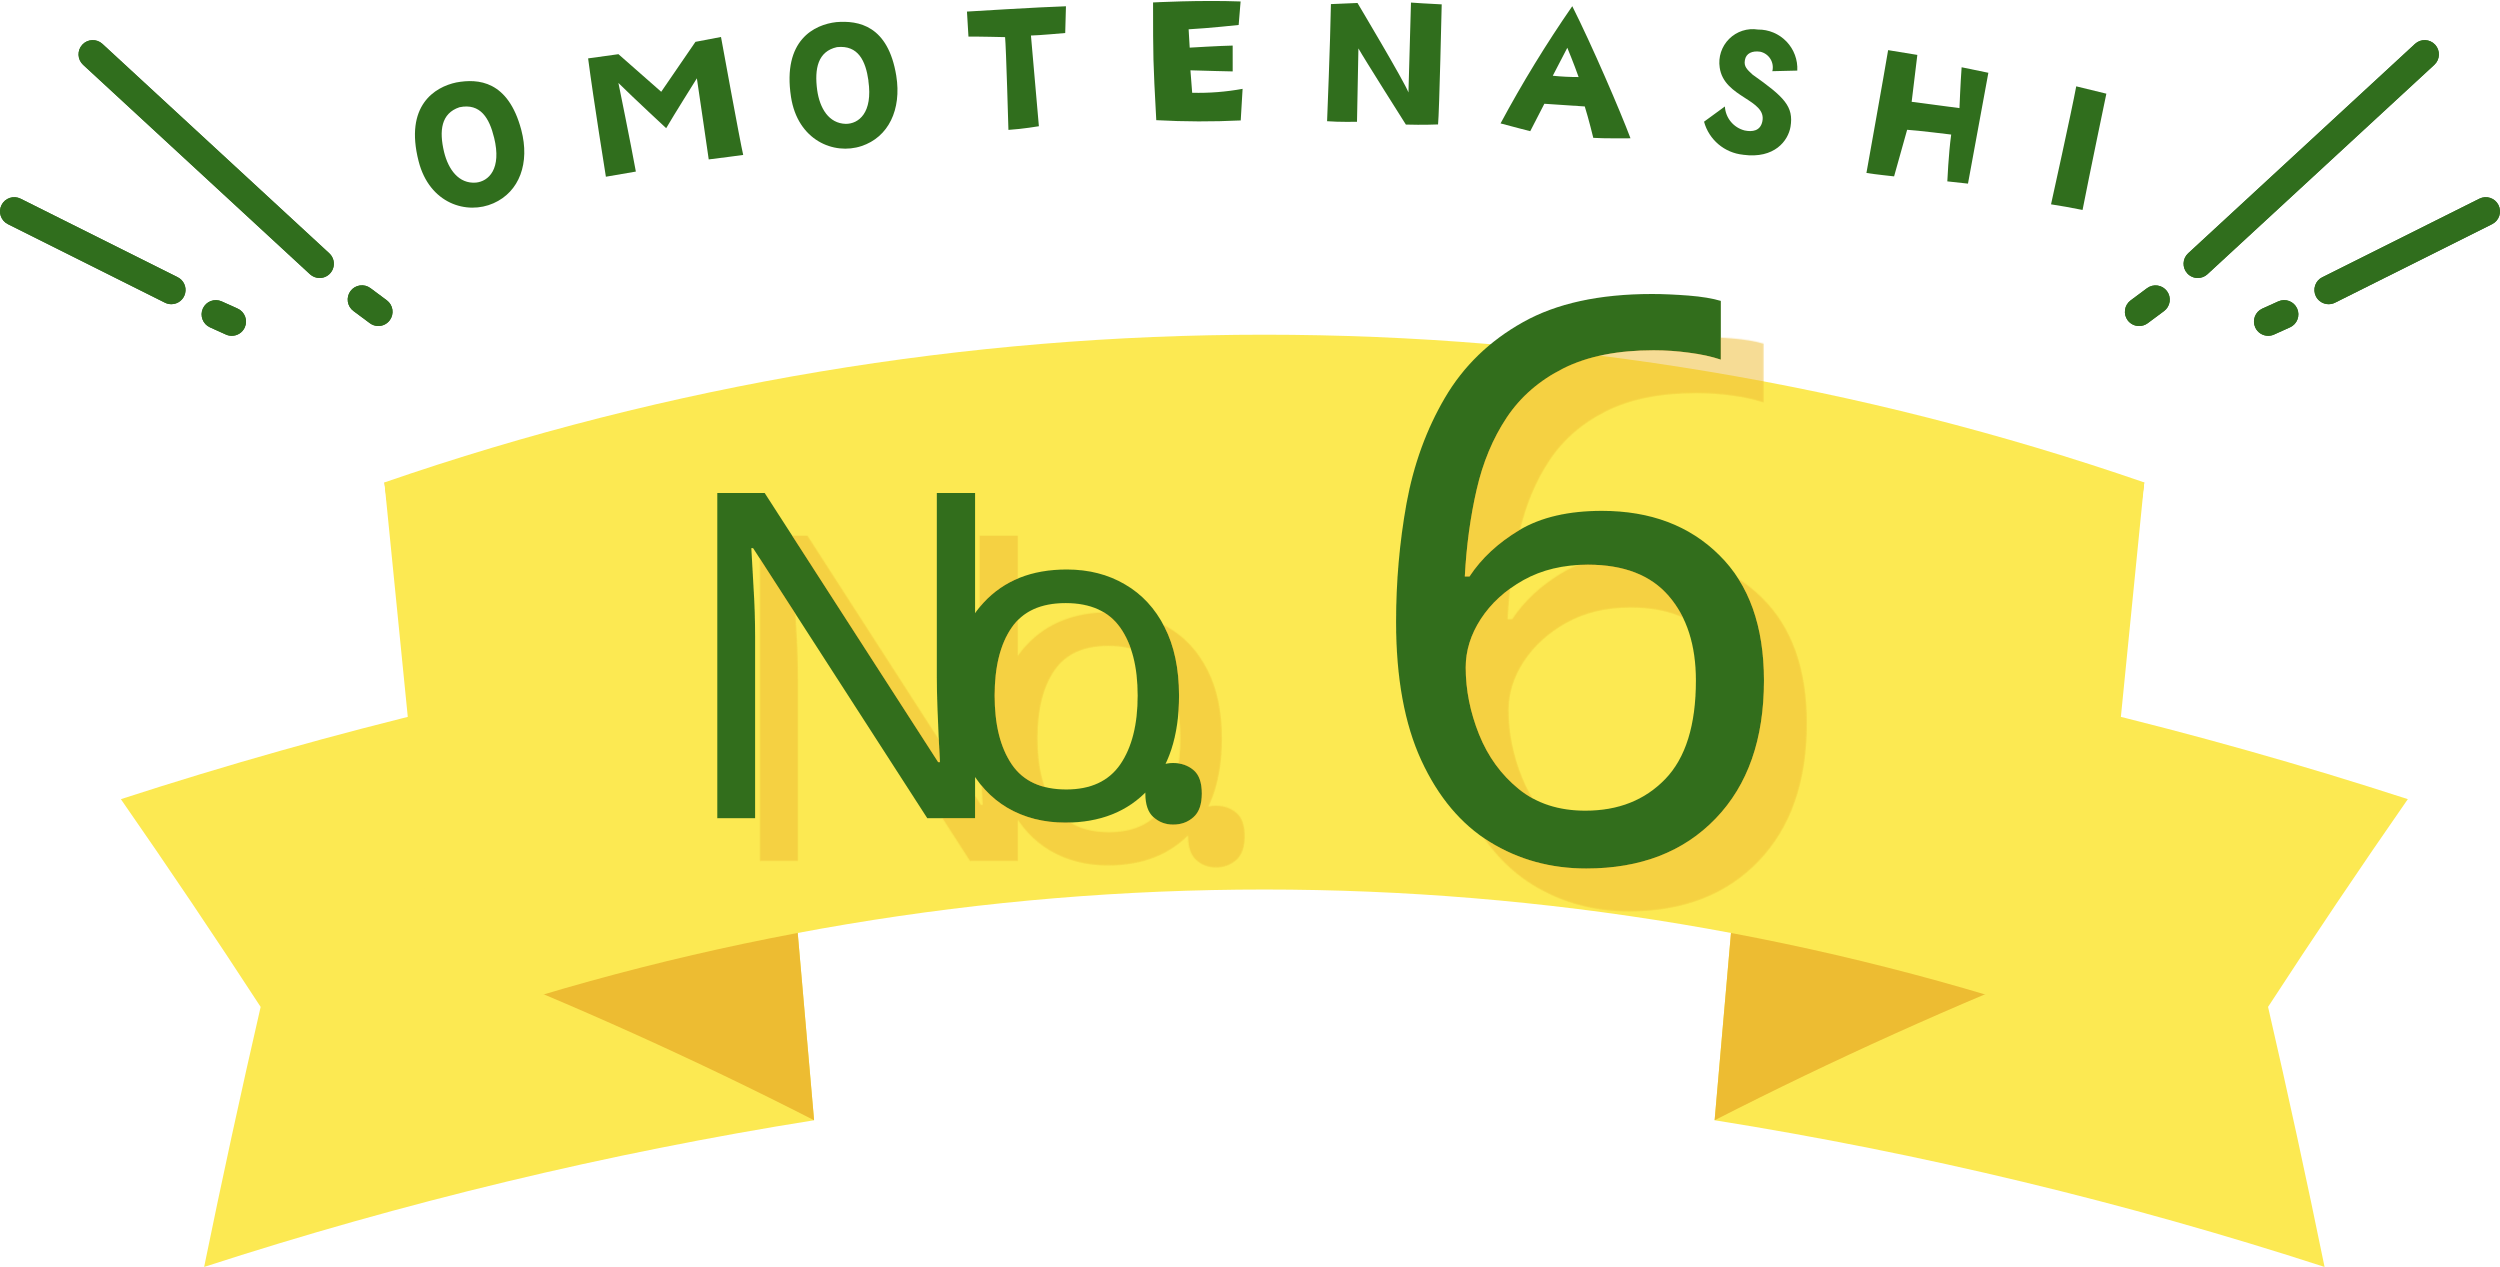
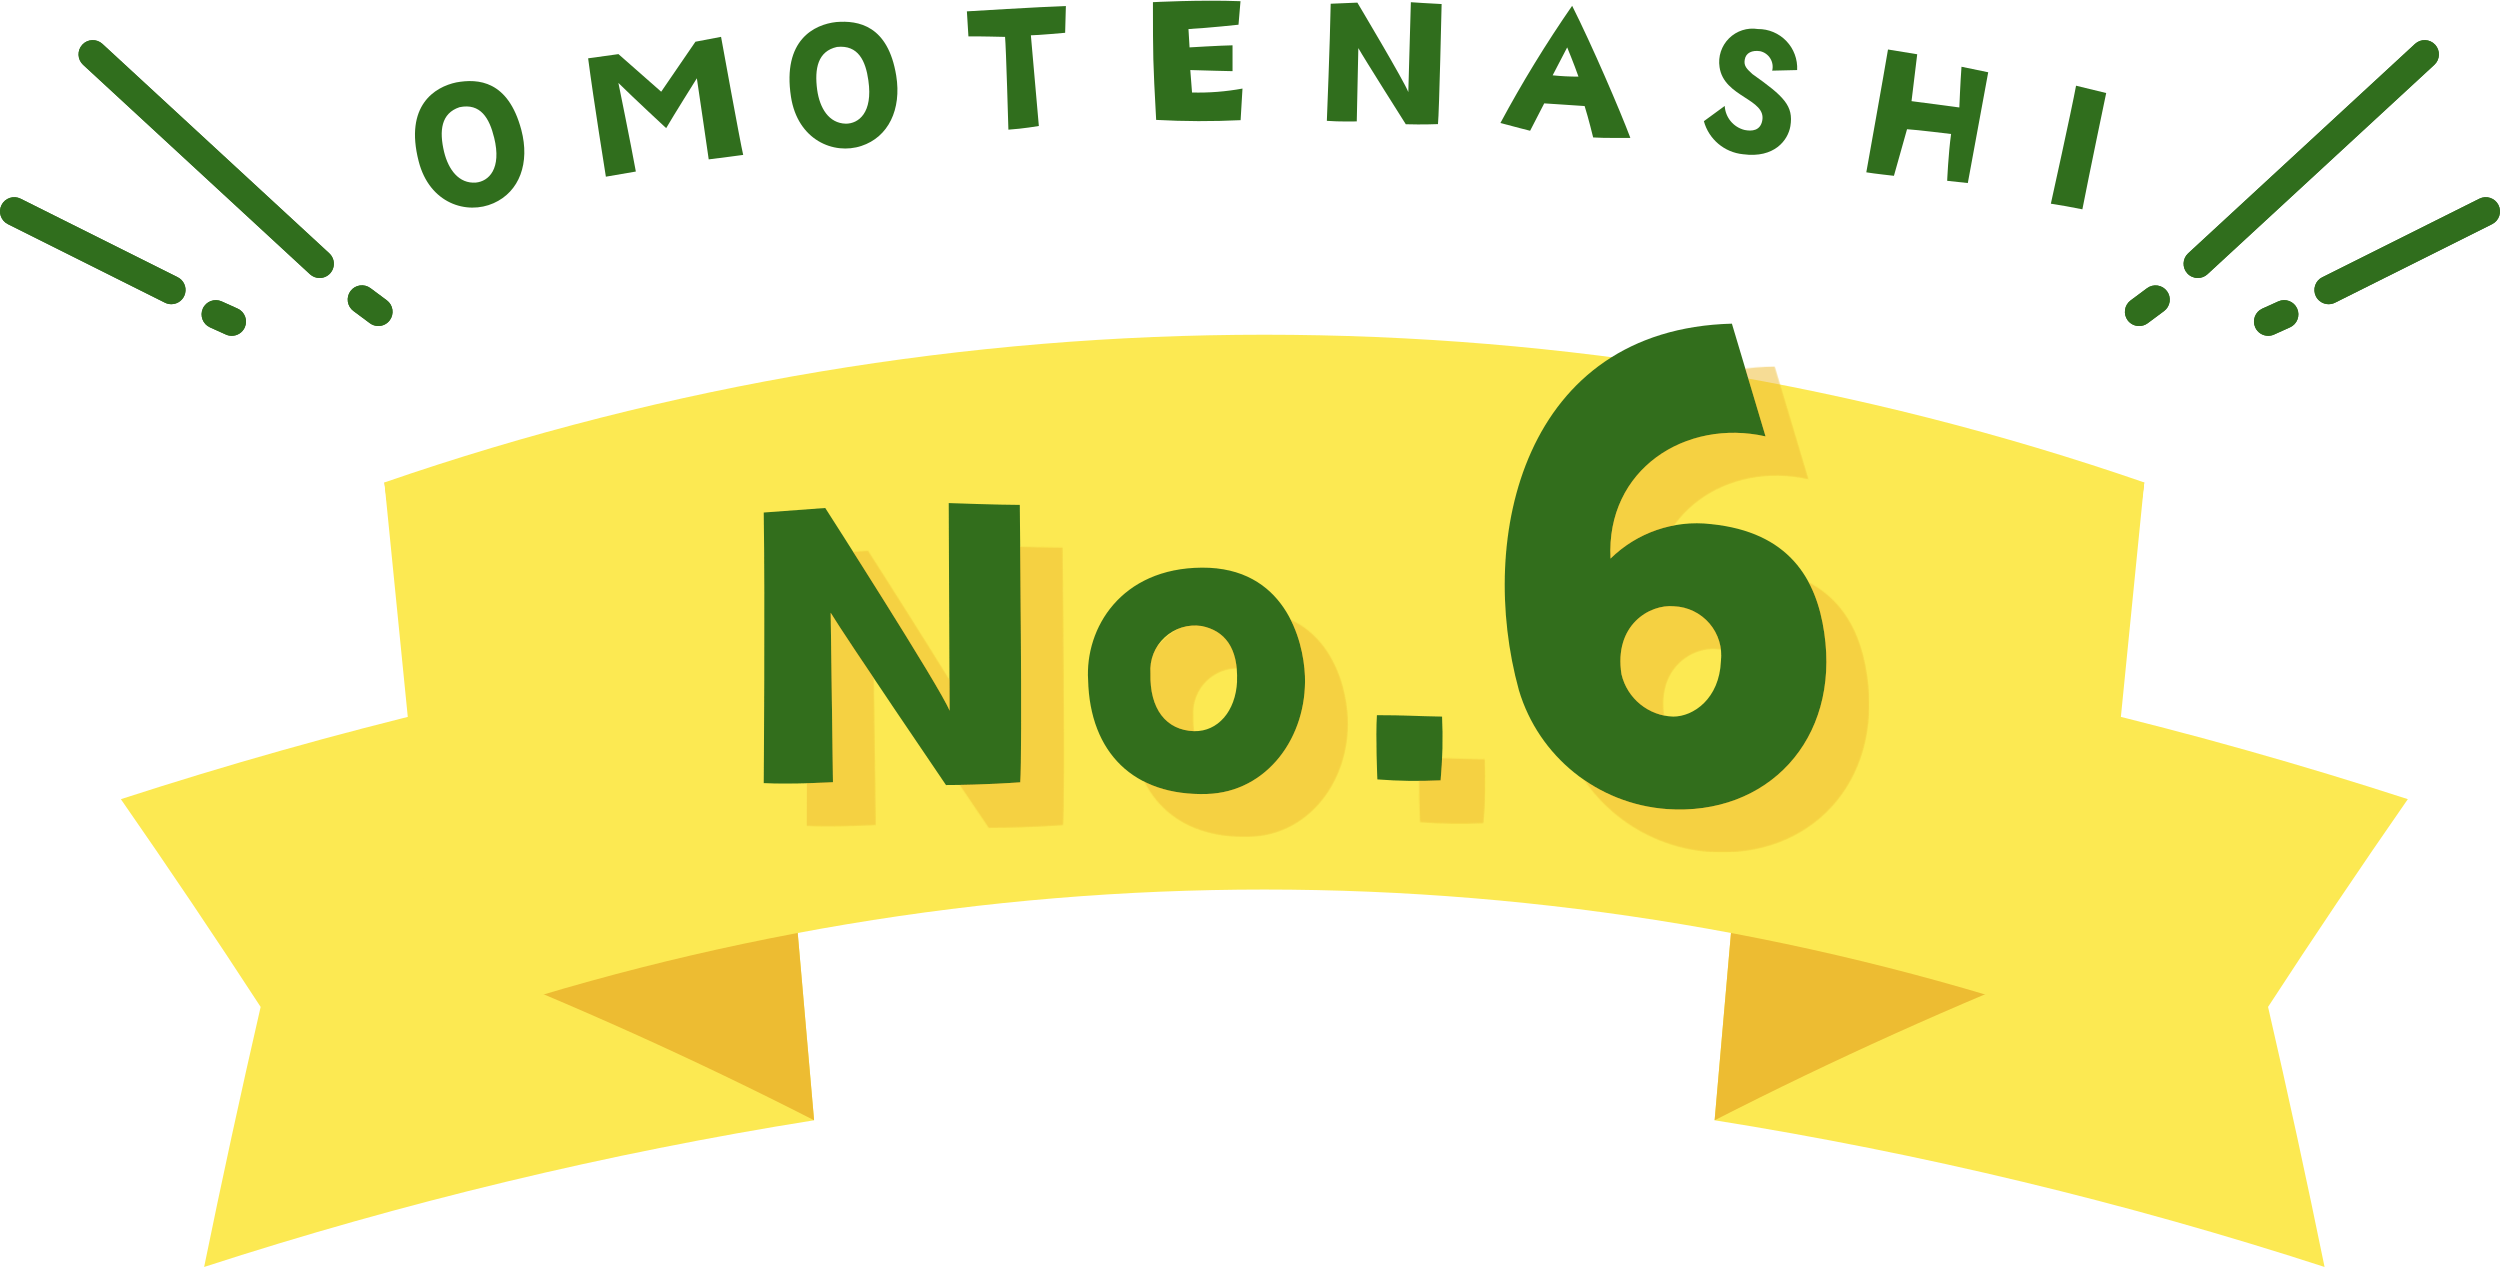
<svg xmlns="http://www.w3.org/2000/svg" width="175.624" height="89.003" viewBox="0 0 175.624 89.003">
  <defs>
    <style>
      .cls-1 {
        fill: #fce952;
      }

      .cls-2 {
        fill: #edbc32;
      }

-       .cls-3, .cls-4, .cls-5 {
+       .cls-3 {
        fill: #306e1d;
      }

-       .cls-3 {
-         font-size: 32px;
-         letter-spacing: -0.2em;
+       .cls-4 {
+         filter: url(#パス_8906);
      }

-       .cls-3, .cls-4 {
-         font-family: AB-kirigirisu;
-       }
- 
-       .cls-4 {
-         font-size: 55px;
-       }
- 
-       .cls-6 {
-         filter: url(#_6);
-       }
- 
-       .cls-7 {
-         filter: url(#No.);
+       .cls-5 {
+         filter: url(#パス_8903);
      }
    </style>
-     <filter id="No." x="46.544" y="29.483" width="65" height="35" filterUnits="userSpaceOnUse">
+     <filter id="パス_8903" x="53.656" y="35.338" width="50.685" height="23.454" filterUnits="userSpaceOnUse">
      <feOffset dx="3" dy="3" input="SourceAlpha" />
      <feGaussianBlur result="blur" />
      <feFlood flood-color="#edbc32" flood-opacity="0.518" />
      <feComposite operator="in" in2="blur" />
      <feComposite in="SourceGraphic" />
    </filter>
-     <filter id="_6" x="94.098" y="12.468" width="49" height="58" filterUnits="userSpaceOnUse">
+     <filter id="パス_8906" x="105.707" y="22.738" width="25.595" height="37.132" filterUnits="userSpaceOnUse">
      <feOffset dx="3" dy="3" input="SourceAlpha" />
      <feGaussianBlur result="blur-2" />
      <feFlood flood-color="#edbc32" flood-opacity="0.518" />
      <feComposite operator="in" in2="blur-2" />
      <feComposite in="SourceGraphic" />
    </filter>
  </defs>
-   <g id="グループ_1147" data-name="グループ 1147" transform="translate(-11559.521 -1666.784)">
-     <path id="パス_6522" data-name="パス 6522" class="cls-1" d="M48.7,207.226A283.356,283.356,0,0,0,5.849,217.531q1.869-9.141,3.97-18.267Q5.018,191.889,0,184.67a302.6,302.6,0,0,1,45.766-11.007q1.466,16.781,2.932,33.563" transform="translate(11568.013 1538.255)" />
-     <path id="パス_6523" data-name="パス 6523" class="cls-2" d="M69.965,200.56q-12.476-6.375-25.656-11.566-2.263-16.62-4.527-33.239Q53.749,160.733,67.033,167q1.466,16.781,2.932,33.563" transform="translate(11546.745 1544.921)" />
-     <path id="パス_6524" data-name="パス 6524" class="cls-1" d="M289.652,207.226A283.357,283.357,0,0,1,332.5,217.531q-1.869-9.141-3.97-18.267,4.8-7.376,9.819-14.595a302.6,302.6,0,0,0-45.766-11.007q-1.466,16.781-2.932,33.563" transform="translate(11390.321 1538.255)" />
-     <path id="パス_6525" data-name="パス 6525" class="cls-2" d="M289.652,200.56q12.476-6.375,25.656-11.566l4.526-33.239Q305.868,160.733,292.584,167q-1.466,16.781-2.932,33.563" transform="translate(11390.321 1544.921)" />
-     <path id="パス_6526" data-name="パス 6526" class="cls-1" d="M159.59,190.132a177.59,177.59,0,0,0-115.987,0q-1.91-19.167-3.821-38.334a189.284,189.284,0,0,1,123.628,0q-1.911,19.167-3.821,38.334" transform="translate(11546.744 1548.877)" />
-     <g class="cls-7" transform="matrix(1, 0, 0, 1, 11559.52, 1666.78)">
-       <text id="No.-2" data-name="No." class="cls-3" transform="translate(77.54 57.48)">
-         <tspan x="-30.256" y="0">No.</tspan>
-       </text>
+   <g id="グループ_1178" data-name="グループ 1178" transform="translate(-11226.41 -7047.903)">
+     <path id="パス_6522" data-name="パス 6522" class="cls-1" d="M48.7,207.226A283.356,283.356,0,0,0,5.849,217.531q1.869-9.141,3.97-18.267Q5.018,191.889,0,184.67a302.6,302.6,0,0,1,45.766-11.007q1.466,16.781,2.932,33.563" transform="translate(11234.901 6919.375)" />
+     <path id="パス_6523" data-name="パス 6523" class="cls-2" d="M69.965,200.56q-12.476-6.375-25.656-11.566-2.263-16.62-4.527-33.239Q53.749,160.733,67.033,167q1.466,16.781,2.932,33.563" transform="translate(11213.634 6926.041)" />
+     <path id="パス_6524" data-name="パス 6524" class="cls-1" d="M289.652,207.226A283.357,283.357,0,0,1,332.5,217.531q-1.869-9.141-3.97-18.267,4.8-7.376,9.819-14.595a302.6,302.6,0,0,0-45.766-11.007q-1.466,16.781-2.932,33.563" transform="translate(11057.21 6919.375)" />
+     <path id="パス_6525" data-name="パス 6525" class="cls-2" d="M289.652,200.56q12.476-6.375,25.656-11.566l4.526-33.239Q305.868,160.733,292.584,167q-1.466,16.781-2.932,33.563" transform="translate(11057.21 6926.041)" />
+     <path id="パス_6526" data-name="パス 6526" class="cls-1" d="M159.59,190.132a177.59,177.59,0,0,0-115.987,0q-1.91-19.167-3.821-38.334a189.284,189.284,0,0,1,123.628,0q-1.911,19.167-3.821,38.334" transform="translate(11213.633 6929.997)" />
+     <g class="cls-5" transform="matrix(1, 0, 0, 1, 11226.41, 7047.9)">
+       <path id="パス_8903-2" data-name="パス 8903" class="cls-3" d="M-10.832-7.552c-.608-1.568-8.736-14.24-8.736-14.24l-4.32.32c.1,6.24,0,19.008,0,19.008,1.952.1,4.864-.064,4.864-.064l-.16-11.9c1.024,1.7,8.1,12.1,8.1,12.1,2.688,0,5.216-.192,5.216-.192.16-1.856-.032-19.488-.032-19.488-1.44,0-4.992-.128-4.992-.128ZM6.9-17.6c-5.7.032-8.224,4.256-8,7.9.128,5.088,3.2,8.16,8.352,8,4.224-.128,7.04-4,6.88-8.288C14.032-12.544,12.688-17.632,6.9-17.6Zm2.464,8c-.1,2.08-1.344,3.52-3.008,3.488C4.368-6.176,3.216-7.68,3.28-10.176A3.129,3.129,0,0,1,6.864-13.5C8.464-13.184,9.456-12,9.36-9.6Zm14.3,6.944a32.767,32.767,0,0,0,.1-4.48c-1.888-.032-2.592-.1-4.576-.1-.1,1.5.032,4.512.032,4.512A36.122,36.122,0,0,0,23.664-2.656Z" transform="translate(77.54 57.48)" />
    </g>
-     <g class="cls-6" transform="matrix(1, 0, 0, 1, 11559.52, 1666.78)">
-       <text id="_6-2" data-name="6" class="cls-4" transform="translate(117.1 60.47)">
-         <tspan x="-22.055" y="0">6</tspan>
-       </text>
+     <g class="cls-4" transform="matrix(1, 0, 0, 1, 11226.41, 7047.9)">
+       <path id="パス_8906-2" data-name="パス 8906" class="cls-3" d="M-10.4-11.99A11.733,11.733,0,0,0,0-3.63c7.04.495,12.155-4.84,11.055-12.375C10.505-19.8,8.58-23.1,3.08-23.65a8.639,8.639,0,0,0-7.04,2.42c-.33-6.27,5.28-9.845,10.89-8.58L4.565-37.73C-10.065-37.345-13.365-22.77-10.4-11.99ZM.495-17.875a3.453,3.453,0,0,1,3.3,3.85c-.11,2.64-1.925,3.9-3.355,3.9a3.867,3.867,0,0,1-3.63-2.97C-3.74-16.555-1.21-18.04.495-17.875Z" transform="translate(117.1 60.47)" />
    </g>
-     <path id="パス_8652" data-name="パス 8652" class="cls-5" d="M7.474,7.6c.574,2.331-.2,4.341-2.037,5.117-1.881.8-4.5-.04-5.21-3.036-.938-3.939,1.231-5.2,2.744-5.492C4.5,3.935,6.609,4.109,7.474,7.6m-1.922.5c-.3-1.339-.906-2.45-2.39-2.166-1.3.405-1.467,1.622-1.137,3.125.282,1.243,1,2.263,2.2,2.188.888-.072,1.84-.917,1.329-3.147" transform="matrix(1, -0.017, 0.017, 1, 11588.538, 1668.437)" />
-     <path id="パス_8653" data-name="パス 8653" class="cls-5" d="M18.164,2l1.8-.311S21.187,9.119,21.382,10c0,0-1.859.221-2.426.273,0,0-.632-4.968-.736-5.709,0,0-1.739,2.669-2.215,3.465,0,0-2.252-2.161-3.3-3.232,0,0,.813,4.368,1.119,6.243l-2.111.326s-.776-5.4-1.107-8.332l2.135-.259L15.7,5.467Z" transform="matrix(1, -0.017, 0.017, 1, 11590.179, 1668.032)" />
-     <path id="パス_8654" data-name="パス 8654" class="cls-5" d="M30.331,4.752c.341,2.376-.625,4.3-2.533,4.891-1.95.609-4.47-.485-4.886-3.537-.544-4.013,1.74-5.055,3.272-5.2,1.55-.1,3.631.283,4.147,3.841m-1.962.3C28.2,3.691,27.709,2.527,26.2,2.663c-1.339.274-1.62,1.468-1.441,3,.157,1.266.771,2.352,1.971,2.4.892.016,1.923-.731,1.635-3" transform="matrix(1, -0.017, 0.017, 1, 11592.073, 1667.877)" />
-     <path id="パス_8655" data-name="パス 8655" class="cls-5" d="M38.151,2.192,38.6,8.572s-1.146.177-2.143.221c0,0-.066-5.869-.124-6.519,0,0-1.933-.081-2.572-.08L33.686.434S38.909.2,40.644.18l-.083,1.877s-1.951.142-2.41.135" transform="matrix(1, -0.017, 0.017, 1, 11593.757, 1667.736)" />
-     <path id="パス_8656" data-name="パス 8656" class="cls-5" d="M45.013.044s3.3-.12,6.151.036L51,1.728s-2.092.192-3.519.245l.053,1.289s2.189-.095,3.021-.094l-.03,1.815s-2.2-.085-2.966-.128l.095,1.579A17.151,17.151,0,0,0,51.2,6.218l-.169,2.217A57.352,57.352,0,0,1,45.1,8.316c-.159-4.309-.147-4.309-.085-8.272" transform="matrix(1, -0.017, 0.017, 1, 11595.508, 1667.677)" />
-     <path id="パス_8657" data-name="パス 8657" class="cls-5" d="M61.5.317s1.533.132,2.156.163c0,0-.3,7.628-.4,8.428,0,0-1.1.029-2.26-.029,0,0-2.836-4.65-3.242-5.405l-.187,5.151s-1.263.007-2.1-.076c0,0,.317-5.52.409-8.22L57.743.282s3.243,5.655,3.472,6.346Z" transform="matrix(1, -0.017, 0.017, 1, 11597.137, 1667.693)" />
-     <path id="パス_8658" data-name="パス 8658" class="cls-5" d="M71.186.7c1.32,2.736,3.254,7.441,3.931,9.347,0,0-1.964-.012-2.613-.076,0,0-.3-1.339-.561-2.215,0,0-1.175-.1-2.834-.237L68.085,9.428s-1.208-.328-2.076-.581A85.413,85.413,0,0,1,71.186.7m.36,4.983c-.3-.908-.758-2.068-.758-2.068L69.734,5.562a17.259,17.259,0,0,0,1.813.122" transform="matrix(1, -0.017, 0.017, 1, 11598.775, 1667.729)" />
-     <path id="パス_8659" data-name="パス 8659" class="cls-5" d="M81.09,11.088A3.172,3.172,0,0,1,78.381,8.72l1.482-1.044a1.843,1.843,0,0,0,1.362,1.71c.529.119,1.1.061,1.252-.616.351-1.546-2.665-1.7-2.931-3.828a2.347,2.347,0,0,1,2.734-2.628,2.738,2.738,0,0,1,2.711,2.929l-1.753.012a1.124,1.124,0,0,0-.823-1.381c-.559-.095-1.007.092-1.091.571-.092.448.142.664.523,1.028,2.189,1.606,2.863,2.278,2.6,3.711-.183.967-1.152,2.241-3.358,1.906" transform="matrix(1, -0.017, 0.017, 1, 11600.7, 1667.945)" />
-     <path id="パス_8660" data-name="パス 8660" class="cls-5" d="M95.015,4.991l1.868.419s-1.427,7.052-1.564,7.76l-1.448-.183s.114-1.9.327-3.283c0,0-2.391-.337-3.088-.388l-.972,3.257S88.733,12.4,88.2,12.3c0,0,1.4-7.114,1.67-8.6l2.046.37-.455,3.287,3.35.5s.1-1.773.2-2.856" transform="matrix(1, -0.017, 0.017, 1, 11602.229, 1668.134)" />
-     <path id="パス_8661" data-name="パス 8661" class="cls-5" d="M99.39,14.352s1.565-6.543,1.911-8.257l2.107.552s-1.3,5.735-1.811,8.138c-1.033-.215-1.316-.282-2.207-.433" transform="matrix(1, -0.017, 0.017, 1, 11603.972, 1668.476)" />
-     <path id="線_221" data-name="線 221" class="cls-5" d="M0,15.712a1,1,0,0,1-.735-.322,1,1,0,0,1,.057-1.413L15.259-.735a1,1,0,0,1,1.413.057A1,1,0,0,1,16.616.735L.678,15.446A1,1,0,0,1,0,15.712Z" transform="translate(11713.916 1670.602)" />
-     <path id="線_220" data-name="線 220" class="cls-5" d="M0,6.517a1,1,0,0,1-.9-.553A1,1,0,0,1-.447,4.622L10.586-.894a1,1,0,0,1,1.342.447A1,1,0,0,1,11.481.894L.447,6.411A1,1,0,0,1,0,6.517Z" transform="translate(11723.111 1681.636)" />
-     <path id="パス_8667" data-name="パス 8667" class="cls-5" d="M4474.817-5023.493a1,1,0,0,1-.912-.589,1,1,0,0,1,.5-1.323l1.121-.506a1,1,0,0,1,1.323.5,1,1,0,0,1-.5,1.323l-1.121.506A1,1,0,0,1,4474.817-5023.493Z" transform="translate(7244.045 6713.867)" />
-     <path id="パス_8668" data-name="パス 8668" class="cls-5" d="M4474.818-5023.142a1,1,0,0,1-.8-.4,1,1,0,0,1,.206-1.4l1.153-.857a1,1,0,0,1,1.4.206,1,1,0,0,1-.206,1.4l-1.153.857A1,1,0,0,1,4474.818-5023.142Z" transform="translate(7234.973 6712.829)" />
-     <path id="線_222" data-name="線 222" class="cls-5" d="M0,15.712a1,1,0,0,1-.735-.322,1,1,0,0,1,.057-1.413L15.259-.735a1,1,0,0,1,1.413.057A1,1,0,0,1,16.616.735L.678,15.446A1,1,0,0,1,0,15.712Z" transform="translate(11713.916 1670.602)" />
-     <path id="線_223" data-name="線 223" class="cls-5" d="M0,6.517a1,1,0,0,1-.9-.553A1,1,0,0,1-.447,4.622L10.586-.894a1,1,0,0,1,1.342.447A1,1,0,0,1,11.481.894L.447,6.411A1,1,0,0,1,0,6.517Z" transform="translate(11723.111 1681.636)" />
-     <path id="パス_8669" data-name="パス 8669" class="cls-5" d="M4474.817-5023.493a1,1,0,0,1-.912-.589,1,1,0,0,1,.5-1.323l1.121-.506a1,1,0,0,1,1.323.5,1,1,0,0,1-.5,1.323l-1.121.506A1,1,0,0,1,4474.817-5023.493Z" transform="translate(7244.045 6713.867)" />
-     <path id="パス_8670" data-name="パス 8670" class="cls-5" d="M4474.818-5023.142a1,1,0,0,1-.8-.4,1,1,0,0,1,.206-1.4l1.153-.857a1,1,0,0,1,1.4.206,1,1,0,0,1-.206,1.4l-1.153.857A1,1,0,0,1,4474.818-5023.142Z" transform="translate(7234.973 6712.829)" />
-     <path id="線_224" data-name="線 224" class="cls-5" d="M15.937,15.712a1,1,0,0,1-.678-.265L-.678.735A1,1,0,0,1-.735-.678,1,1,0,0,1,.678-.735L16.616,13.977a1,1,0,0,1-.679,1.735Z" transform="translate(11566.038 1670.602)" />
-     <path id="線_225" data-name="線 225" class="cls-5" d="M11.033,6.517a1,1,0,0,1-.446-.106L-.447.894A1,1,0,0,1-.894-.447,1,1,0,0,1,.447-.894L11.481,4.622a1,1,0,0,1-.448,1.895Z" transform="translate(11560.521 1681.636)" />
-     <path id="パス_8671" data-name="パス 8671" class="cls-5" d="M4475.938-5023.493a1,1,0,0,1-.411-.088l-1.121-.506a1,1,0,0,1-.5-1.323,1,1,0,0,1,1.323-.5l1.121.506a1,1,0,0,1,.5,1.323A1,1,0,0,1,4475.938-5023.493Z" transform="translate(7099.866 6713.867)" />
-     <path id="パス_8672" data-name="パス 8672" class="cls-5" d="M4475.969-5023.142a1,1,0,0,1-.6-.2l-1.152-.857a1,1,0,0,1-.205-1.4,1,1,0,0,1,1.4-.205l1.152.857a1,1,0,0,1,.205,1.4A1,1,0,0,1,4475.969-5023.142Z" transform="translate(7110.132 6712.829)" />
-     <path id="線_226" data-name="線 226" class="cls-5" d="M15.937,15.712a1,1,0,0,1-.678-.265L-.678.735A1,1,0,0,1-.735-.678,1,1,0,0,1,.678-.735L16.616,13.977a1,1,0,0,1-.679,1.735Z" transform="translate(11566.038 1670.602)" />
-     <path id="線_227" data-name="線 227" class="cls-5" d="M11.033,6.517a1,1,0,0,1-.446-.106L-.447.894A1,1,0,0,1-.894-.447,1,1,0,0,1,.447-.894L11.481,4.622a1,1,0,0,1-.448,1.895Z" transform="translate(11560.521 1681.636)" />
-     <path id="パス_8673" data-name="パス 8673" class="cls-5" d="M4475.938-5023.493a1,1,0,0,1-.411-.088l-1.121-.506a1,1,0,0,1-.5-1.323,1,1,0,0,1,1.323-.5l1.121.506a1,1,0,0,1,.5,1.323A1,1,0,0,1,4475.938-5023.493Z" transform="translate(7099.866 6713.867)" />
-     <path id="パス_8674" data-name="パス 8674" class="cls-5" d="M4475.969-5023.142a1,1,0,0,1-.6-.2l-1.152-.857a1,1,0,0,1-.205-1.4,1,1,0,0,1,1.4-.205l1.152.857a1,1,0,0,1,.205,1.4A1,1,0,0,1,4475.969-5023.142Z" transform="translate(7110.132 6712.829)" />
+     <path id="パス_8652" data-name="パス 8652" class="cls-3" d="M7.474,3.489c.574,2.331-.2,4.341-2.037,5.117-1.881.8-4.5-.04-5.21-3.036C-.711,1.63,1.459.367,2.971.077,4.5-.173,6.609,0,7.474,3.489m-1.922.5c-.3-1.339-.906-2.45-2.39-2.166-1.3.405-1.467,1.622-1.137,3.125.282,1.243,1,2.263,2.2,2.188.888-.072,1.84-.917,1.329-3.147" transform="matrix(1, -0.017, 0.017, 1, 11255.499, 7053.664)" />
+     <path id="パス_8653" data-name="パス 8653" class="cls-3" d="M7.556.311,9.361,0s1.218,7.434,1.413,8.317c0,0-1.859.221-2.426.273,0,0-.632-4.968-.736-5.709,0,0-1.739,2.669-2.215,3.465,0,0-2.252-2.161-3.3-3.232,0,0,.813,4.368,1.119,6.243l-2.111.326S.33,4.286,0,1.349l2.135-.259L5.091,3.782Z" transform="matrix(1, -0.017, 0.017, 1, 11267.703, 7050.651)" />
+     <path id="パス_8654" data-name="パス 8654" class="cls-3" d="M7.5,3.854c.341,2.376-.625,4.3-2.533,4.891C3.018,9.354.5,8.26.082,5.208-.462,1.195,1.822.153,3.354.013,4.9-.085,6.985.3,7.5,3.854m-1.962.3c-.166-1.363-.661-2.528-2.165-2.391-1.339.274-1.62,1.468-1.441,3,.157,1.266.771,2.352,1.971,2.4.892.016,1.923-.731,1.635-3" transform="matrix(1, -0.017, 0.017, 1, 11281.805, 7049.495)" />
+     <path id="パス_8655" data-name="パス 8655" class="cls-3" d="M4.465,2.012l.452,6.379s-1.146.177-2.143.221c0,0-.066-5.869-.124-6.519,0,0-1.933-.081-2.572-.08L0,.254S5.223.021,6.958,0L6.875,1.877s-1.951.142-2.41.135" transform="matrix(1, -0.017, 0.017, 1, 11294.329, 7048.447)" />
+     <path id="パス_8656" data-name="パス 8656" class="cls-3" d="M.042.044s3.3-.12,6.151.036L6.025,1.729s-2.092.192-3.519.245L2.56,3.263s2.189-.095,3.021-.094l-.03,1.815s-2.2-.085-2.966-.128L2.68,6.435a17.151,17.151,0,0,0,3.548-.217L6.059,8.435A57.352,57.352,0,0,1,.128,8.316C-.032,4.007-.019,4.007.042.044" transform="matrix(1, -0.017, 0.017, 1, 11307.36, 7048.012)" />
+     <path id="パス_8657" data-name="パス 8657" class="cls-3" d="M6.041.035S7.574.166,8.2.2c0,0-.3,7.628-.4,8.428,0,0-1.1.029-2.26-.029,0,0-2.836-4.65-3.242-5.405L2.1,8.342S.842,8.349,0,8.266c0,0,.317-5.52.409-8.22L2.284,0S5.527,5.655,5.755,6.346Z" transform="matrix(1, -0.017, 0.017, 1, 11319.48, 7048.126)" />
+     <path id="パス_8658" data-name="パス 8658" class="cls-3" d="M5.177,0C6.5,2.736,8.431,7.441,9.108,9.347c0,0-1.964-.012-2.613-.076,0,0-.3-1.339-.561-2.215,0,0-1.175-.1-2.834-.237L2.076,8.726S.868,8.4,0,8.145A85.413,85.413,0,0,1,5.177,0m.36,4.983c-.3-.908-.758-2.068-.758-2.068L3.725,4.86a17.259,17.259,0,0,0,1.813.122" transform="matrix(1, -0.017, 0.017, 1, 11331.676, 7048.398)" />
+     <path id="パス_8659" data-name="パス 8659" class="cls-3" d="M2.709,8.782A3.172,3.172,0,0,1,0,6.414L1.482,5.369a1.843,1.843,0,0,0,1.362,1.71c.529.119,1.1.061,1.252-.616.351-1.546-2.665-1.7-2.931-3.828A2.347,2.347,0,0,1,3.9.007,2.738,2.738,0,0,1,6.611,2.935l-1.753.012a1.124,1.124,0,0,0-.823-1.381c-.559-.095-1.007.092-1.091.571-.092.448.142.664.523,1.028,2.189,1.606,2.863,2.278,2.6,3.711-.183.967-1.152,2.241-3.358,1.906" transform="matrix(1, -0.017, 0.017, 1, 11345.998, 7050.002)" />
+     <path id="パス_8660" data-name="パス 8660" class="cls-3" d="M6.813,1.3l1.868.419S7.254,8.767,7.116,9.475L5.669,9.293S5.783,7.395,6,6.01c0,0-2.391-.337-3.088-.388L1.936,8.878S.53,8.7,0,8.6C0,8.6,1.4,1.487,1.67,0L3.716.37,3.261,3.656l3.35.5s.1-1.773.2-2.856" transform="matrix(1, -0.017, 0.017, 1, 11357.371, 7051.408)" />
+     <path id="パス_8661" data-name="パス 8661" class="cls-3" d="M0,8.257S1.565,1.713,1.911,0L4.018.552S2.715,6.287,2.207,8.69C1.174,8.475.891,8.408,0,8.257" transform="matrix(1, -0.017, 0.017, 1, 11370.342, 7053.955)" />
+     <path id="パス_8907" data-name="パス 8907" class="cls-3" d="M0,15.712a1,1,0,0,1-.735-.322,1,1,0,0,1,.057-1.413L15.259-.735a1,1,0,0,1,1.413.057A1,1,0,0,1,16.616.735L.678,15.446A1,1,0,0,1,0,15.712Z" transform="translate(11380.806 7051.721)" />
+     <path id="パス_8908" data-name="パス 8908" class="cls-3" d="M0,6.517a1,1,0,0,1-.9-.553A1,1,0,0,1-.447,4.622L10.586-.894a1,1,0,0,1,1.342.447A1,1,0,0,1,11.481.894L.447,6.411A1,1,0,0,1,0,6.517Z" transform="translate(11390 7062.755)" />
+     <path id="パス_8667" data-name="パス 8667" class="cls-3" d="M4474.817-5023.493a1,1,0,0,1-.912-.589,1,1,0,0,1,.5-1.323l1.121-.506a1,1,0,0,1,1.323.5,1,1,0,0,1-.5,1.323l-1.121.506A1,1,0,0,1,4474.817-5023.493Z" transform="translate(6910.934 12094.986)" />
+     <path id="パス_8668" data-name="パス 8668" class="cls-3" d="M4474.818-5023.142a1,1,0,0,1-.8-.4,1,1,0,0,1,.206-1.4l1.153-.857a1,1,0,0,1,1.4.206,1,1,0,0,1-.206,1.4l-1.153.857A1,1,0,0,1,4474.818-5023.142Z" transform="translate(6901.862 12093.948)" />
+     <path id="パス_8909" data-name="パス 8909" class="cls-3" d="M0,15.712a1,1,0,0,1-.735-.322,1,1,0,0,1,.057-1.413L15.259-.735a1,1,0,0,1,1.413.057A1,1,0,0,1,16.616.735L.678,15.446A1,1,0,0,1,0,15.712Z" transform="translate(11380.806 7051.721)" />
+     <path id="パス_8910" data-name="パス 8910" class="cls-3" d="M0,6.517a1,1,0,0,1-.9-.553A1,1,0,0,1-.447,4.622L10.586-.894a1,1,0,0,1,1.342.447A1,1,0,0,1,11.481.894L.447,6.411A1,1,0,0,1,0,6.517Z" transform="translate(11390 7062.755)" />
+     <path id="パス_8669" data-name="パス 8669" class="cls-3" d="M4474.817-5023.493a1,1,0,0,1-.912-.589,1,1,0,0,1,.5-1.323l1.121-.506a1,1,0,0,1,1.323.5,1,1,0,0,1-.5,1.323l-1.121.506A1,1,0,0,1,4474.817-5023.493Z" transform="translate(6910.934 12094.986)" />
+     <path id="パス_8670" data-name="パス 8670" class="cls-3" d="M4474.818-5023.142a1,1,0,0,1-.8-.4,1,1,0,0,1,.206-1.4l1.153-.857a1,1,0,0,1,1.4.206,1,1,0,0,1-.206,1.4l-1.153.857A1,1,0,0,1,4474.818-5023.142Z" transform="translate(6901.862 12093.948)" />
+     <path id="パス_8901" data-name="パス 8901" class="cls-3" d="M15.937,15.712a1,1,0,0,1-.678-.265L-.678.735A1,1,0,0,1-.735-.678,1,1,0,0,1,.678-.735L16.616,13.977a1,1,0,0,1-.679,1.735Z" transform="translate(11232.927 7051.721)" />
+     <path id="パス_8904" data-name="パス 8904" class="cls-3" d="M11.033,6.517a1,1,0,0,1-.446-.106L-.447.894A1,1,0,0,1-.894-.447,1,1,0,0,1,.447-.894L11.481,4.622a1,1,0,0,1-.448,1.895Z" transform="translate(11227.41 7062.755)" />
+     <path id="パス_8671" data-name="パス 8671" class="cls-3" d="M4475.938-5023.493a1,1,0,0,1-.411-.088l-1.121-.506a1,1,0,0,1-.5-1.323,1,1,0,0,1,1.323-.5l1.121.506a1,1,0,0,1,.5,1.323A1,1,0,0,1,4475.938-5023.493Z" transform="translate(6766.754 12094.986)" />
+     <path id="パス_8672" data-name="パス 8672" class="cls-3" d="M4475.969-5023.142a1,1,0,0,1-.6-.2l-1.152-.857a1,1,0,0,1-.205-1.4,1,1,0,0,1,1.4-.205l1.152.857a1,1,0,0,1,.205,1.4A1,1,0,0,1,4475.969-5023.142Z" transform="translate(6777.021 12093.948)" />
+     <path id="パス_8902" data-name="パス 8902" class="cls-3" d="M15.937,15.712a1,1,0,0,1-.678-.265L-.678.735A1,1,0,0,1-.735-.678,1,1,0,0,1,.678-.735L16.616,13.977a1,1,0,0,1-.679,1.735Z" transform="translate(11232.927 7051.721)" />
+     <path id="パス_8905" data-name="パス 8905" class="cls-3" d="M11.033,6.517a1,1,0,0,1-.446-.106L-.447.894A1,1,0,0,1-.894-.447,1,1,0,0,1,.447-.894L11.481,4.622a1,1,0,0,1-.448,1.895Z" transform="translate(11227.41 7062.755)" />
+     <path id="パス_8673" data-name="パス 8673" class="cls-3" d="M4475.938-5023.493a1,1,0,0,1-.411-.088l-1.121-.506a1,1,0,0,1-.5-1.323,1,1,0,0,1,1.323-.5l1.121.506a1,1,0,0,1,.5,1.323A1,1,0,0,1,4475.938-5023.493Z" transform="translate(6766.754 12094.986)" />
+     <path id="パス_8674" data-name="パス 8674" class="cls-3" d="M4475.969-5023.142a1,1,0,0,1-.6-.2l-1.152-.857a1,1,0,0,1-.205-1.4,1,1,0,0,1,1.4-.205l1.152.857a1,1,0,0,1,.205,1.4A1,1,0,0,1,4475.969-5023.142Z" transform="translate(6777.021 12093.948)" />
  </g>
</svg>
